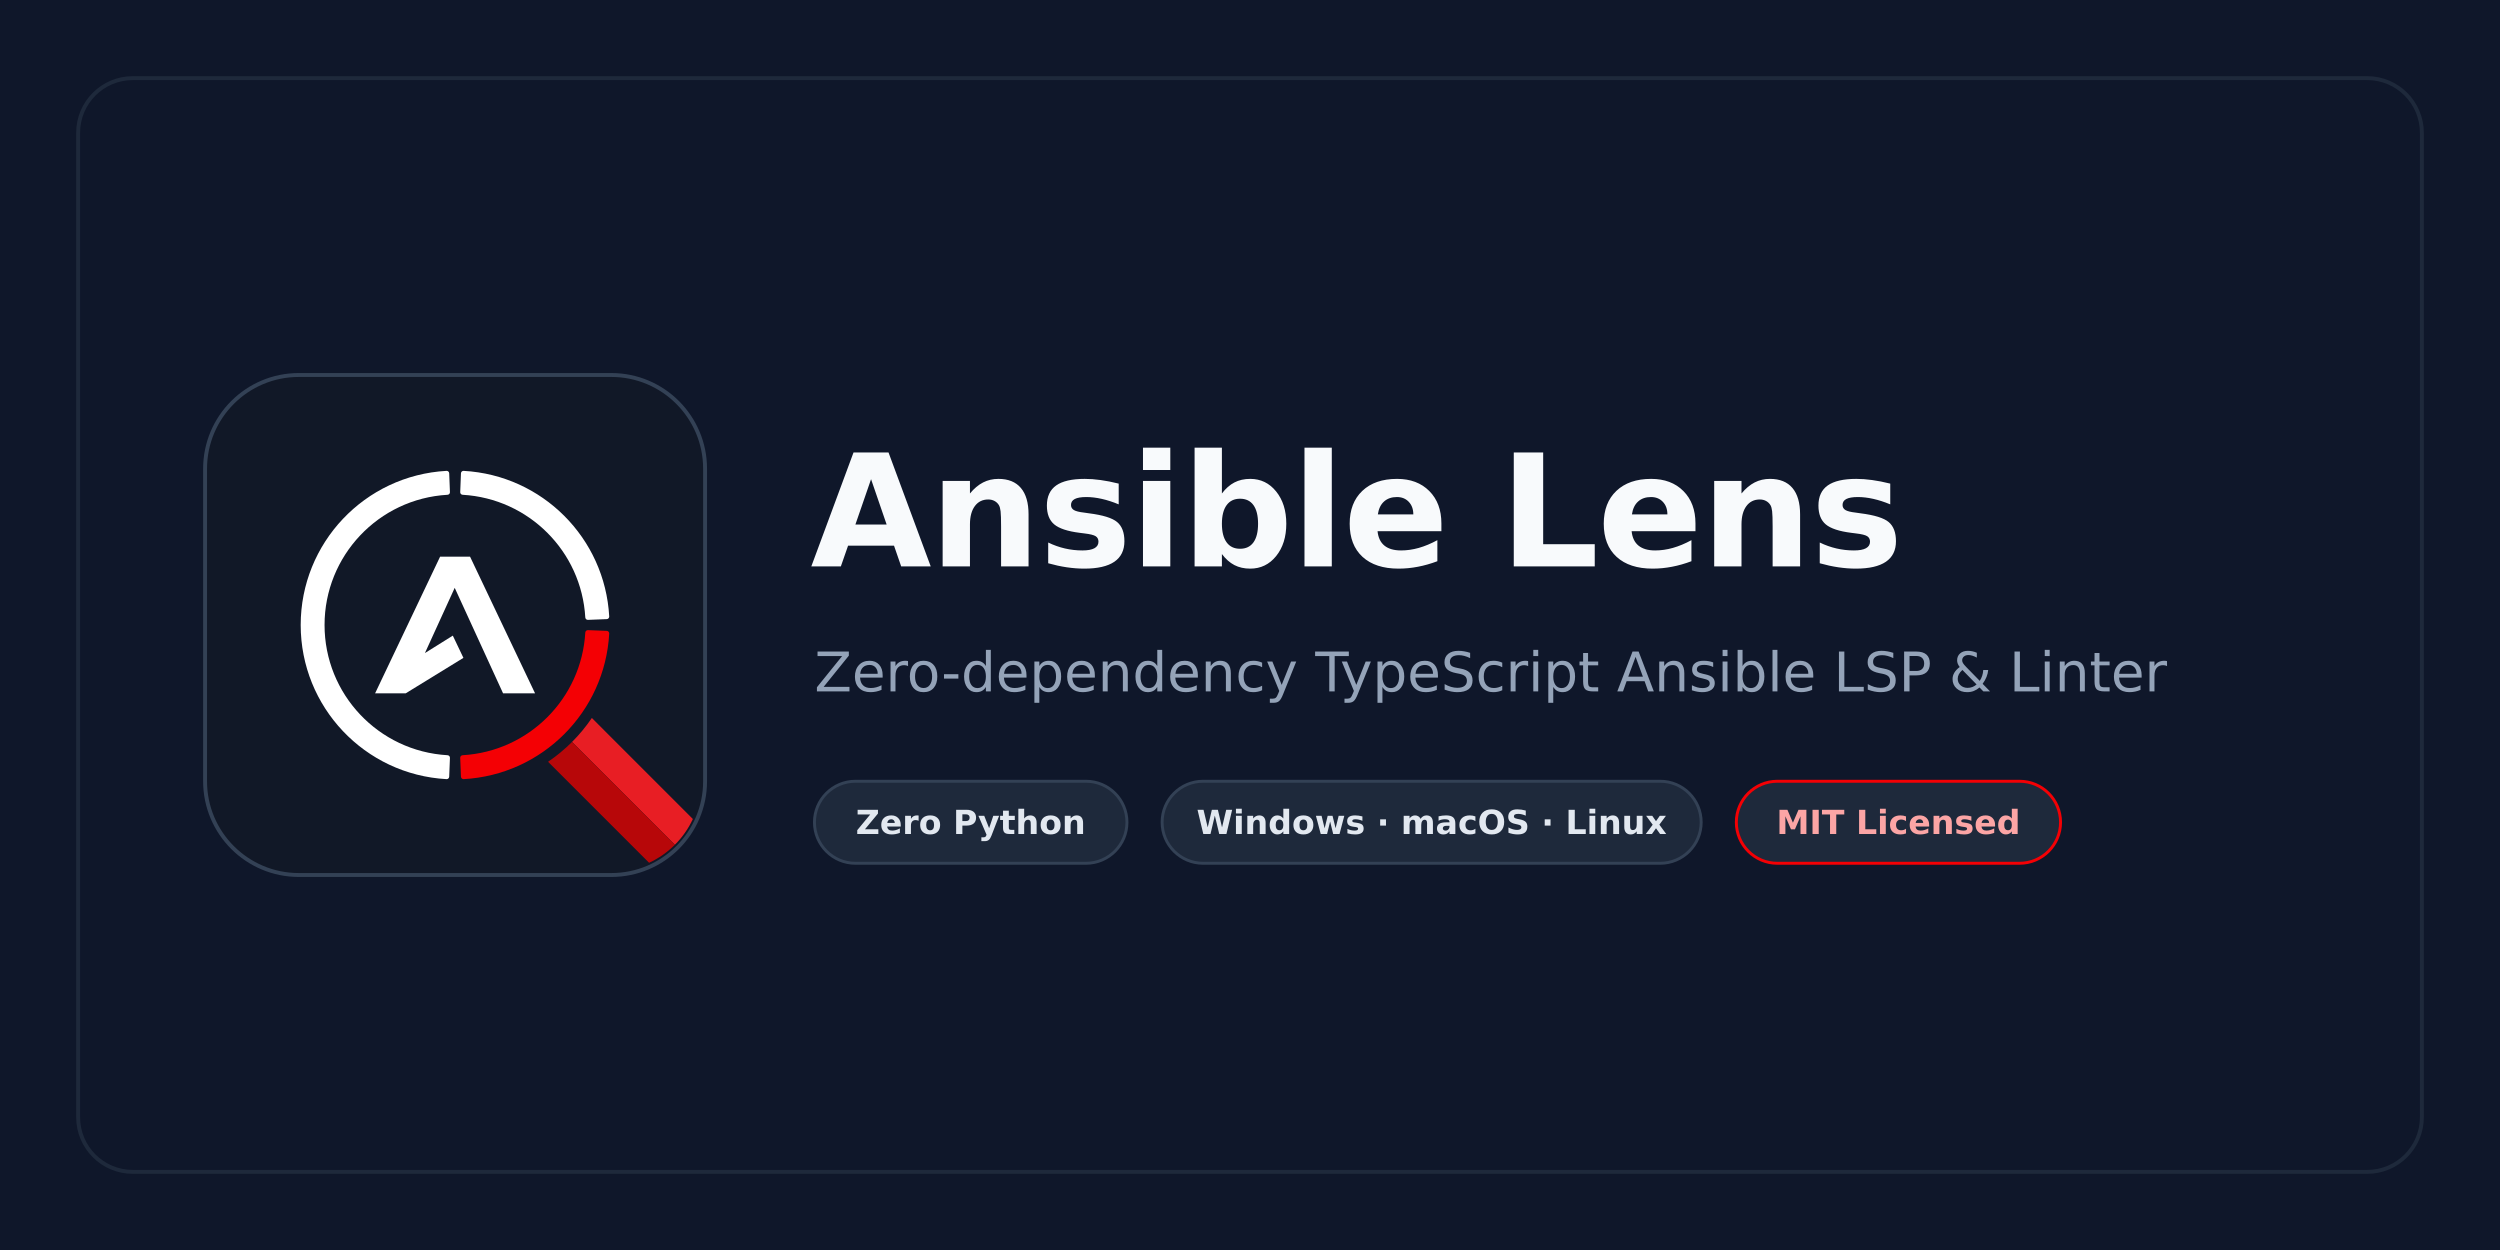
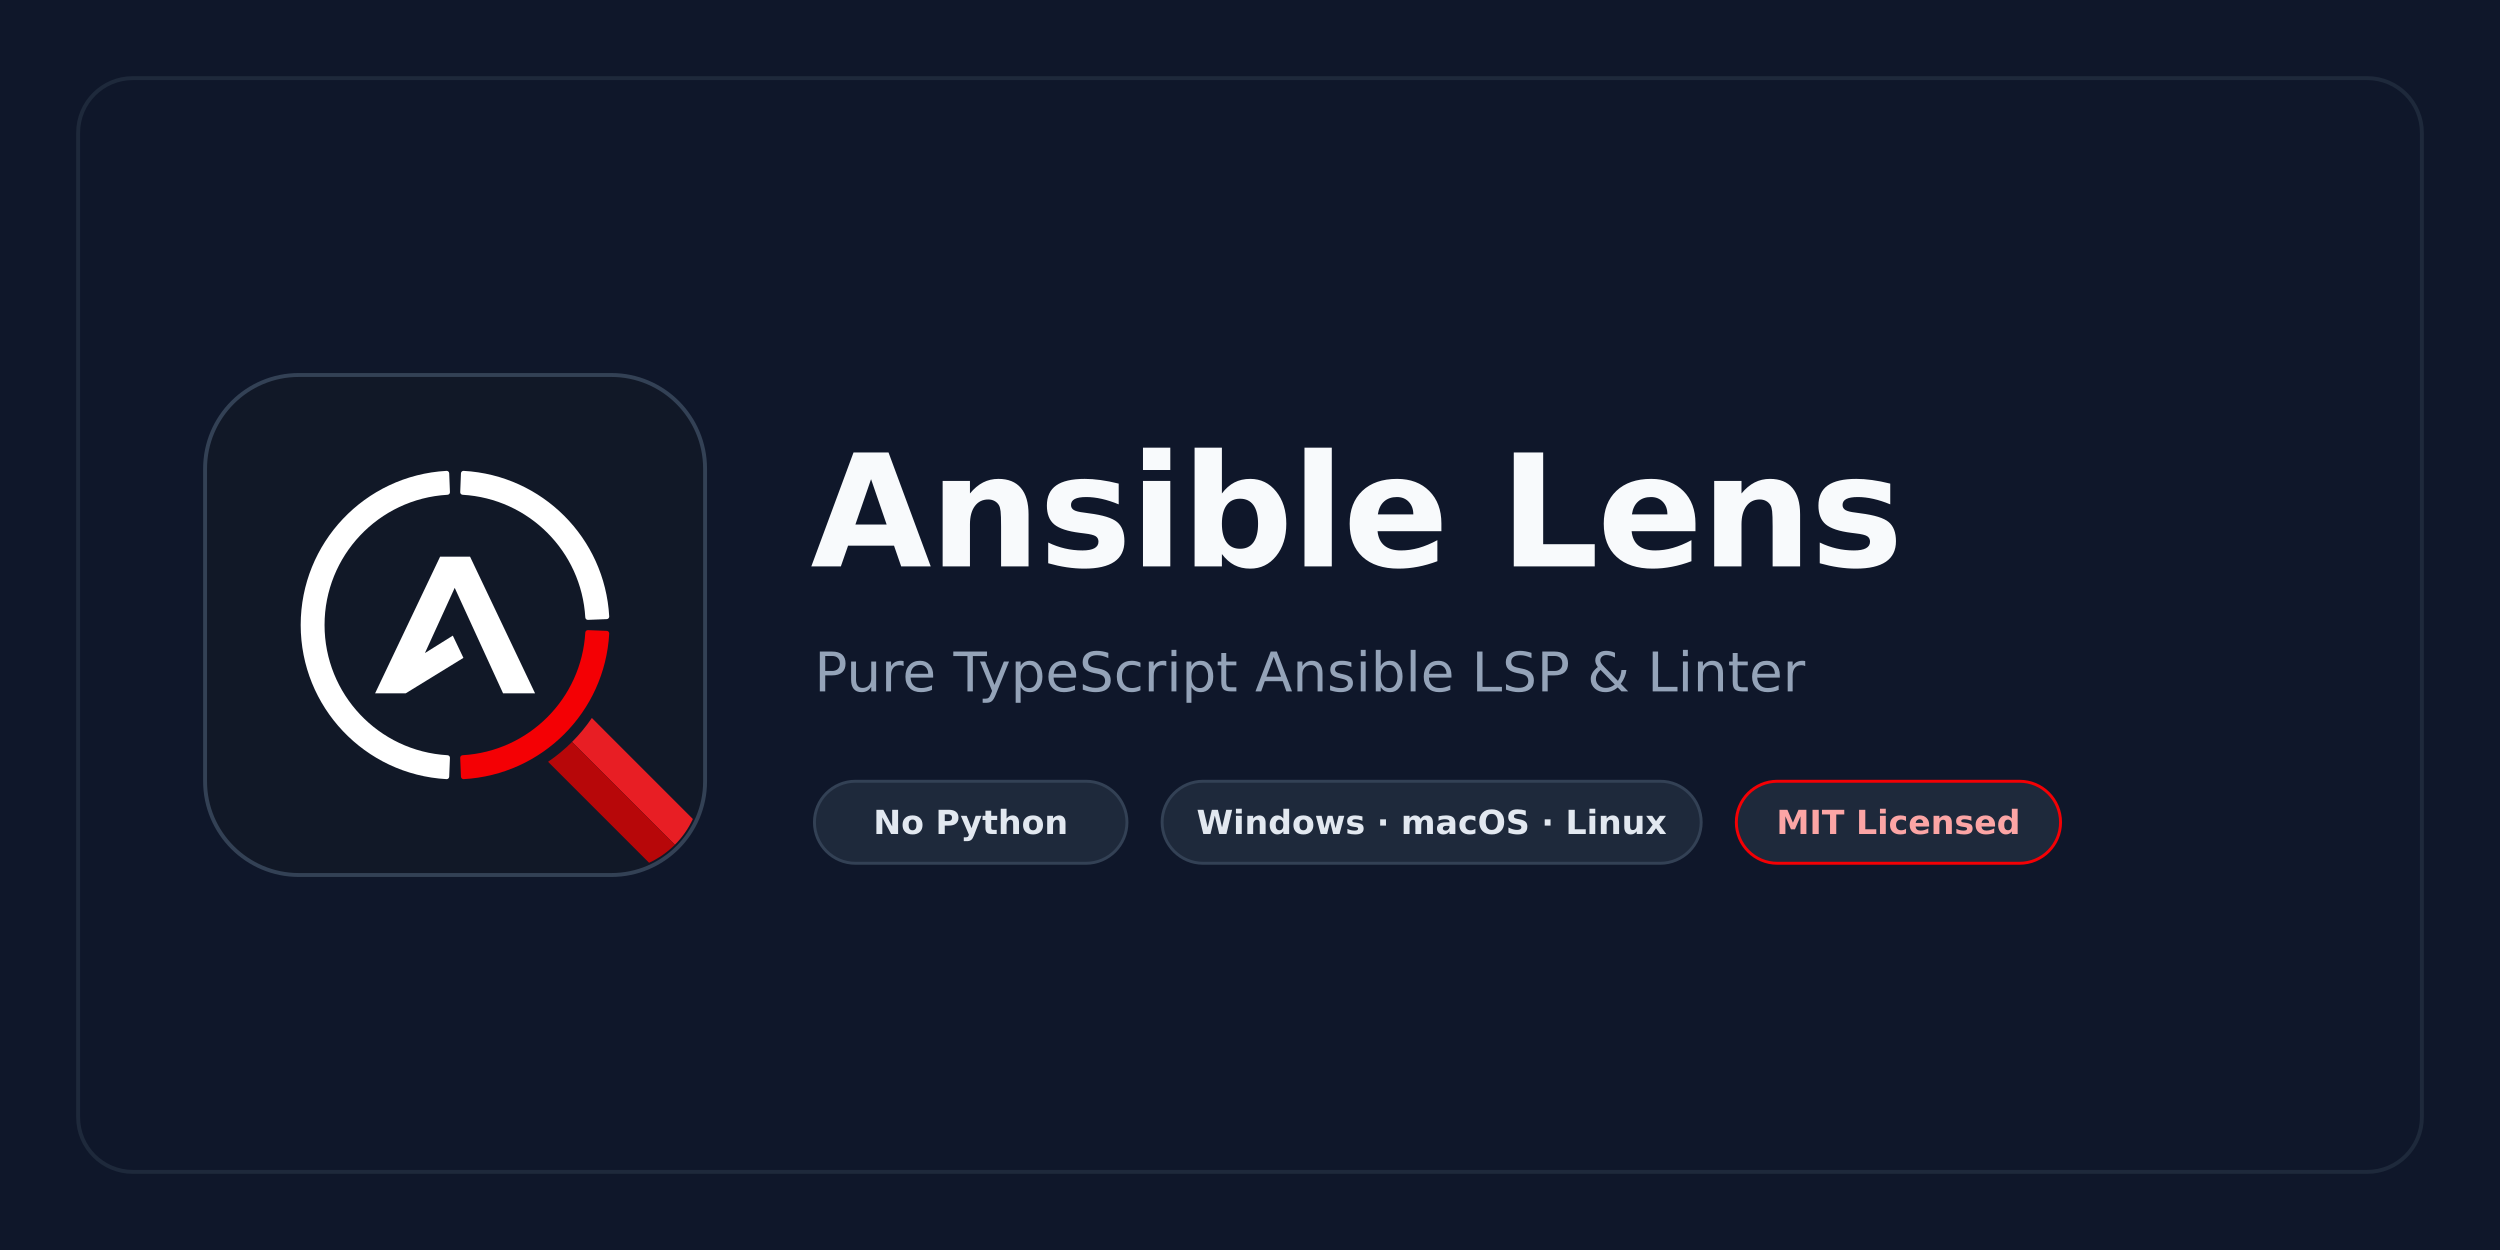
<svg xmlns="http://www.w3.org/2000/svg" viewBox="0 0 1280 640" width="1280" height="640">
  <rect width="1280" height="640" fill="#0F172A" />
  <rect x="40" y="40" width="1200" height="560" rx="28" fill="none" stroke="#1E293B" stroke-width="2" />
  <g transform="translate(105, 192)">
    <rect width="256" height="256" rx="48" fill="#111827" stroke="#334155" stroke-width="2" />
    <g id="lens">
      <path d="M 124.99 205.68 A 1.30 1.30 0 0 1 123.64 206.92 A 79.04 79.04 0 0 1 123.64 49.08 A 1.30 1.30 0 0 1 124.99 50.32 L 125.37 59.97 A 1.30 1.30 0 0 1 124.12 61.33 A 66.78 66.78 0 0 0 124.12 194.67 A 1.30 1.30 0 0 1 125.37 196.03 Z" fill="#FFFFFF" />
      <path d="M 131.01 50.32 A 1.30 1.30 0 0 1 132.36 49.08 A 79.04 79.04 0 0 1 206.92 123.64 A 1.30 1.30 0 0 1 205.68 124.99 L 196.03 125.37 A 1.30 1.30 0 0 1 194.67 124.12 A 66.78 66.78 0 0 0 131.88 61.33 A 1.30 1.30 0 0 1 130.63 59.97 Z" fill="#FFFFFF" />
      <path d="M 205.68 131.01 A 1.30 1.30 0 0 1 206.92 132.36 A 79.04 79.04 0 0 1 132.36 206.92 A 1.30 1.30 0 0 1 131.01 205.68 L 130.63 196.03 A 1.30 1.30 0 0 1 131.88 194.67 A 66.78 66.78 0 0 0 194.67 131.88 A 1.30 1.30 0 0 1 196.03 130.63 Z" fill="#F40004" />
      <path d="M 187.88 187.88 A 84.68 84.68 0 0 0 198.03 175.61 L 249.74 227.33 A 46.00 46.00 0 0 1 240.53 240.53 Z" fill="#E81E24" />
      <path d="M 175.61 198.03 A 84.68 84.68 0 0 0 187.88 187.88 L 240.53 240.53 A 46.00 46.00 0 0 1 227.33 249.74 Z" fill="#B70709" />
    </g>
    <polygon points="120.34,93.00 135.66,93.00 168.96,163.00 152.58,163.00 127.81,108.97 112.56,142.37 126.84,133.44 132.27,144.83 102.70,163.00 87.04,163.00" fill="#FFFFFF" />
  </g>
  <text x="415" y="290" font-family="DejaVu Sans, Liberation Sans, Arial, sans-serif" font-size="80" font-weight="700" fill="#F8FAFC" letter-spacing="-1">Ansible Lens</text>
-   <text x="417" y="354" font-family="DejaVu Sans, Liberation Sans, Arial, sans-serif" font-size="28" font-weight="400" fill="#94A3B8">Zero-dependency TypeScript Ansible LSP &amp; Linter</text>
+   <text x="417" y="354" font-family="DejaVu Sans, Liberation Sans, Arial, sans-serif" font-size="28" font-weight="400" fill="#94A3B8">Pure TypeScript Ansible LSP &amp; Linter</text>
  <g transform="translate(417, 400)">
    <rect x="0" y="0" width="160" height="42" rx="21" fill="#1E293B" stroke="#334155" stroke-width="1.5" />
-     <text x="80" y="27" text-anchor="middle" font-family="DejaVu Sans, Liberation Sans, Arial, sans-serif" font-size="17" font-weight="600" fill="#E2E8F0">Zero Python</text>
+     <text x="80" y="27" text-anchor="middle" font-family="DejaVu Sans, Liberation Sans, Arial, sans-serif" font-size="17" font-weight="600" fill="#E2E8F0">No Python</text>
    <rect x="178" y="0" width="276" height="42" rx="21" fill="#1E293B" stroke="#334155" stroke-width="1.5" />
    <text x="316" y="27" text-anchor="middle" font-family="DejaVu Sans, Liberation Sans, Arial, sans-serif" font-size="17" font-weight="600" fill="#E2E8F0">Windows · macOS · Linux</text>
    <rect x="472" y="0" width="166" height="42" rx="21" fill="#1E293B" stroke="#F40004" stroke-width="1.5" />
    <text x="555" y="27" text-anchor="middle" font-family="DejaVu Sans, Liberation Sans, Arial, sans-serif" font-size="17" font-weight="600" fill="#FCA5A5">MIT Licensed</text>
  </g>
</svg>
